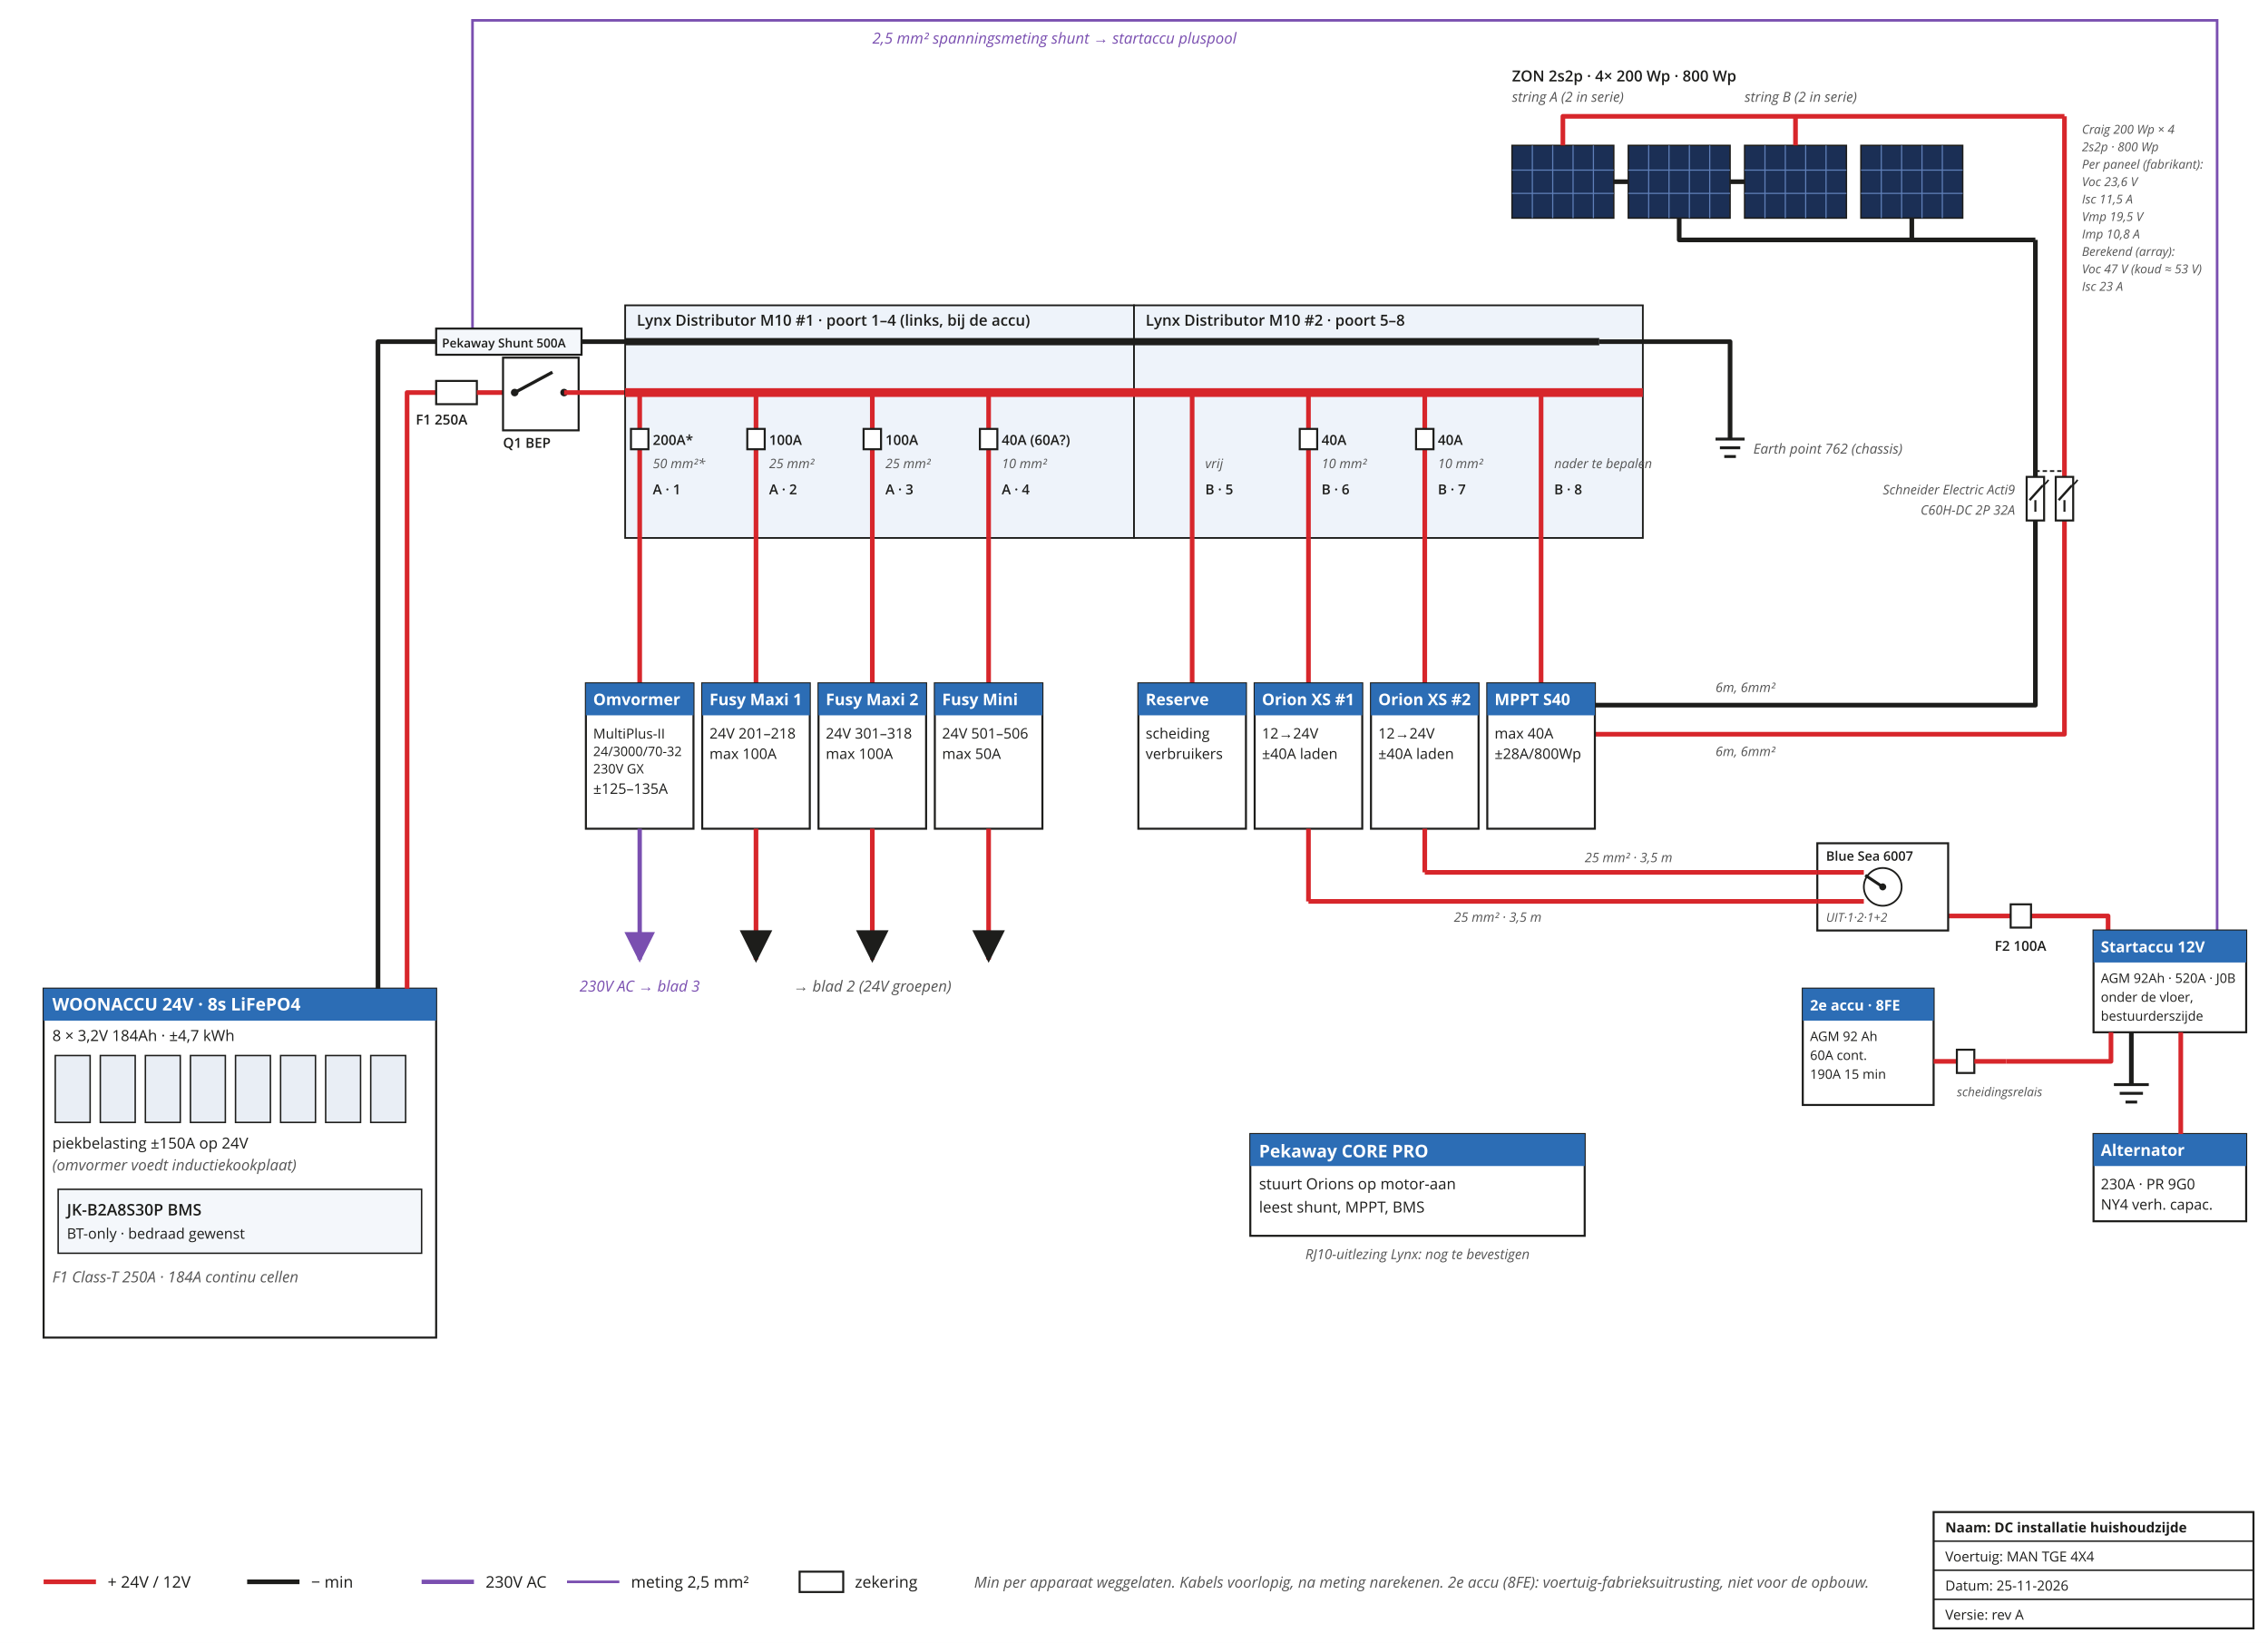
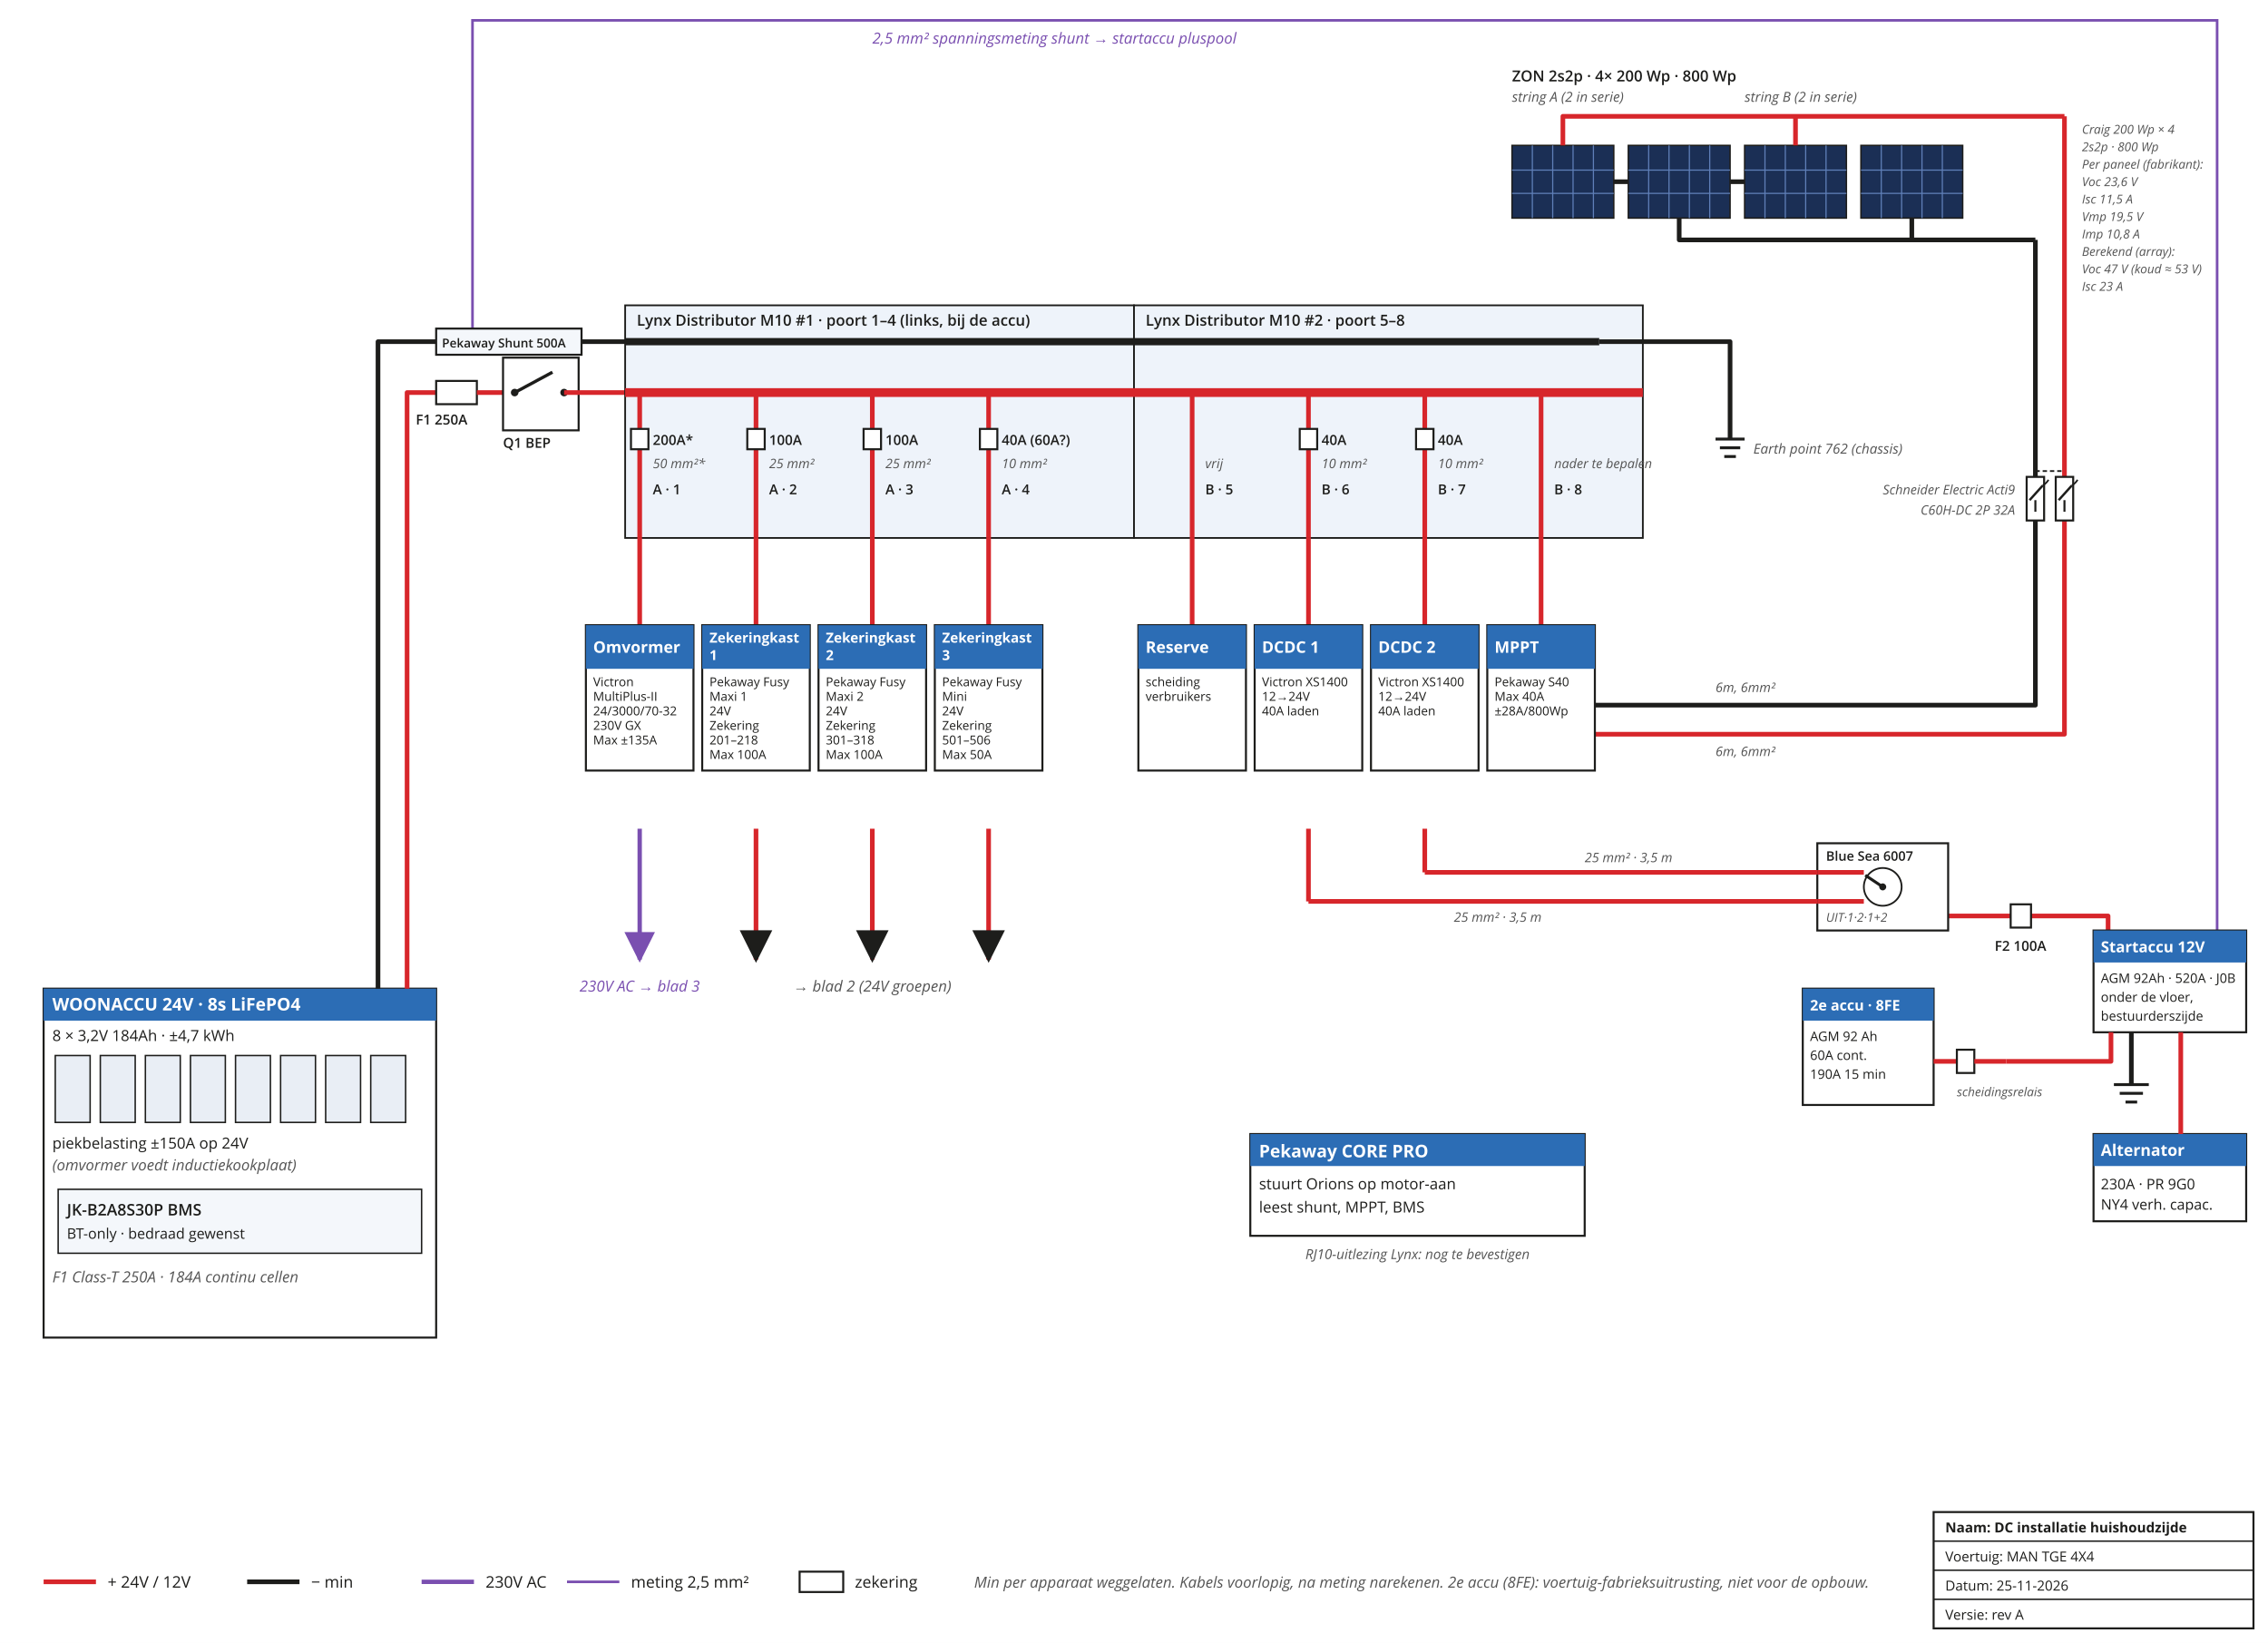
<svg xmlns="http://www.w3.org/2000/svg" viewBox="0 0 1560 1130" role="img" aria-label="Blad 1 energie en laden: woonaccu links onder, Lynx A en B midden met poorten 1 tot 8, zon 2s2p rechtsboven, 12V voertuigdelen rechts.">
  <rect width="100%" height="100%" fill="#fff" />
  <defs>
    <style>.p{stroke:#d7262b;stroke-width:3.2;fill:none;stroke-linejoin:round}
.n{stroke:#1d1d1b;stroke-width:3.2;fill:none;stroke-linejoin:round}
.ac{stroke:#7a4fb0;stroke-width:3;fill:none}
.box{fill:#fff;stroke:#1d1d1b;stroke-width:1.4}
.hd{fill:#2c6db5}
.ht{fill:#fff;font:700 12px 'Open Sans',Arial,sans-serif}
.bt{fill:#1d1d1b;font:400 11px 'Open Sans',Arial,sans-serif}
.lb{fill:#1d1d1b;font:600 11px 'Open Sans',Arial,sans-serif}
.cb{fill:#555;font:italic 400 10.5px 'Open Sans',Arial,sans-serif}
.fz{fill:#fff;stroke:#1d1d1b;stroke-width:1.4}
.fr{fill:#eef3fa;stroke:#1d1d1b;stroke-width:1.2}
.pv{fill:#1b2f55;stroke:#1d1d1b}
</style>
    <marker id="ar" viewBox="0 0 10 10" refX="9" refY="5" markerWidth="7" markerHeight="7" orient="auto-start-reverse">
      <path d="M0 0L10 5L0 10z" fill="#1d1d1b" />
    </marker>
    <marker id="arp" viewBox="0 0 10 10" refX="9" refY="5" markerWidth="7" markerHeight="7" orient="auto-start-reverse">
      <path d="M0 0L10 5L0 10z" fill="#7a4fb0" />
    </marker>
    <g id="pvp">
      <rect width="70" height="50" class="pv" />
      <path d="M0 17H70M0 33H70M14 0V50M28 0V50M42 0V50M56 0V50" stroke="#5f7fb8" stroke-width=".8" />
    </g>
  </defs>
  <g transform="translate(0,40)">
    <use href="#pvp" x="1040" y="60" />
    <use href="#pvp" x="1120" y="60" />
    <use href="#pvp" x="1200" y="60" />
    <use href="#pvp" x="1280" y="60" />
    <path d="M1110 85H1120" class="n" />
    <path d="M1190 85H1200" class="n" />
    <path d="M1075 60V40H1420" class="p" />
    <path d="M1155 110V125H1400" class="n" />
    <path d="M1235 60V40" class="p" />
    <path d="M1315 110V125" class="n" />
    <text x="1432" y="52" class="cb" style="font-size:8.5px">Craig 200 Wp × 4</text>
    <text x="1432" y="64" class="cb" style="font-size:8.5px">2s2p · 800 Wp</text>
    <text x="1432" y="76" class="cb" style="font-size:8.5px">Per paneel (fabrikant):</text>
    <text x="1432" y="88" class="cb" style="font-size:8.5px">Voc 23,6 V</text>
    <text x="1432" y="100" class="cb" style="font-size:8.5px">Isc 11,5 A</text>
    <text x="1432" y="112" class="cb" style="font-size:8.5px">Vmp 19,5 V</text>
    <text x="1432" y="124" class="cb" style="font-size:8.5px">Imp 10,8 A</text>
    <text x="1432" y="136" class="cb" style="font-size:8.5px">Berekend (array):</text>
    <text x="1432" y="148" class="cb" style="font-size:8.5px">Voc 47 V (koud ≈ 53 V)</text>
    <text x="1432" y="160" class="cb" style="font-size:8.5px">Isc 23 A</text>
    <text x="1040" y="30" class="cb" style="font-size:9.5px">string A (2 in serie)</text>
    <text x="1200" y="30" class="cb" style="font-size:9.5px">string B (2 in serie)</text>
    <text x="1040" y="16" class="lb" style="font-size:10.5px">ZON 2s2p · 4× 200 Wp · 800 Wp</text>
    <path d="M1420 40V465H1097" class="p" />
    <text x="1180" y="480" class="cb" style="font-size:9px">6m, 6mm²</text>
    <path d="M1400 125V445H1097" class="n" />
    <text x="1180" y="436" class="cb" style="font-size:9px">6m, 6mm²</text>
    <path d="M1400 284H1420" stroke="#1d1d1b" stroke-width="1.2" stroke-dasharray="3 2" />
    <rect x="1394" y="288" width="12" height="30" fill="#fff" stroke="#1d1d1b" stroke-width="1.4" />
    <path d="M1400 312V304" stroke="#1d1d1b" stroke-width="1.4" />
    <path d="M1396 304L1405 294" stroke="#1d1d1b" stroke-width="1.6" />
    <path d="M1405 294Q1408 292 1409 290" stroke="#1d1d1b" stroke-width="1.2" fill="none" />
    <rect x="1414" y="288" width="12" height="30" fill="#fff" stroke="#1d1d1b" stroke-width="1.4" />
    <path d="M1420 312V304" stroke="#1d1d1b" stroke-width="1.4" />
    <path d="M1416 304L1425 294" stroke="#1d1d1b" stroke-width="1.6" />
    <path d="M1425 294Q1428 292 1429 290" stroke="#1d1d1b" stroke-width="1.2" fill="none" />
    <text x="1386" y="300" class="cb" style="font-size:9px" text-anchor="end">Schneider Electric Acti9</text>
    <text x="1386" y="314" class="cb" style="font-size:9px" text-anchor="end">C60H-DC 2P 32A</text>
    <path d="M325 187V-26H1525V600" stroke="#7a4fb0" stroke-width="1.8" fill="none" />
    <text x="600" y="-10" class="cb" style="fill:#7a4fb0">2,5 mm² spanningsmeting shunt → startaccu pluspool</text>
    <rect x="30" y="640" width="270" height="240" class="box" />
    <rect x="30" y="640" width="270" height="22" class="hd" />
    <text x="36" y="655" class="ht">WOONACCU 24V · 8s LiFePO4</text>
    <text x="36" y="676" class="bt" style="font-size:10.5px">8 × 3,2V 184Ah · ±4,7 kWh</text>
    <rect x="38" y="686" width="24" height="46" fill="#e9eef5" stroke="#1d1d1b" />
    <rect x="69" y="686" width="24" height="46" fill="#e9eef5" stroke="#1d1d1b" />
    <rect x="100" y="686" width="24" height="46" fill="#e9eef5" stroke="#1d1d1b" />
    <rect x="131" y="686" width="24" height="46" fill="#e9eef5" stroke="#1d1d1b" />
    <rect x="162" y="686" width="24" height="46" fill="#e9eef5" stroke="#1d1d1b" />
    <rect x="193" y="686" width="24" height="46" fill="#e9eef5" stroke="#1d1d1b" />
    <rect x="224" y="686" width="24" height="46" fill="#e9eef5" stroke="#1d1d1b" />
    <rect x="255" y="686" width="24" height="46" fill="#e9eef5" stroke="#1d1d1b" />
    <text x="36" y="750" class="bt" style="font-size:10.5px">piekbelasting ±150A op 24V</text>
    <text x="36" y="765" class="cb">(omvormer voedt inductiekookplaat)</text>
    <rect x="40" y="778" width="250" height="44" fill="#f4f7fb" stroke="#1d1d1b" />
    <text x="46" y="796" class="lb">JK-B2A8S30P BMS</text>
    <text x="46" y="812" class="bt" style="font-size:10px">BT-only · bedraad gewenst</text>
    <text x="36" y="842" class="cb">F1 Class-T 250A · 184A continu cellen</text>
    <path d="M260 640V195H300" class="n" />
    <path d="M280 640V230H300" class="p" />
    <path d="M400 195H430" class="n" />
    <rect x="300" y="186" width="100" height="18" class="box" style="fill:#f4f7fb" />
    <text x="304" y="199" class="lb" style="font-size:8.5px">Pekaway Shunt 500A</text>
    <rect x="300" y="222" width="28" height="16" class="fz" />
    <text x="286" y="252" class="lb" style="font-size:9.5px">F1 250A</text>
    <path d="M328 230H346" class="p" />
    <rect x="346" y="206" width="52" height="50" fill="none" stroke="#1d1d1b" stroke-width="1.4" />
    <circle cx="354" cy="230" r="2.6" fill="#1d1d1b" />
    <circle cx="388" cy="230" r="2.6" fill="#1d1d1b" />
    <path d="M354 230L380 216" stroke="#1d1d1b" stroke-width="2.2" />
    <path d="M388 230H430" class="p" />
    <text x="346" y="268" class="lb" style="font-size:9.5px">Q1 BEP</text>
    <rect x="430" y="170" width="350" height="160" class="fr" />
    <text x="438" y="184" class="lb" style="font-size:10.5px">Lynx Distributor M10 #1 · poort 1–4 (links, bij de accu)</text>
    <rect x="780" y="170" width="350" height="160" class="fr" />
    <text x="788" y="184" class="lb" style="font-size:10.5px">Lynx Distributor M10 #2 · poort 5–8</text>
    <path d="M430 195H1100" class="n" style="stroke-width:5" />
    <path d="M430 230H1130" class="p" style="stroke-width:6" />
    <path d="M1100 195H1190V262" class="n" />
    <path d="M1180 262H1200M1183 268H1197M1186 274H1194" stroke="#1d1d1b" stroke-width="2" />
    <text x="1206" y="272" class="cb" style="font-size:9.5px">Earth point 762 (chassis)</text>
    <path d="M440 230V330" class="p" />
    <rect x="434" y="255" width="12" height="14" class="fz" />
    <text x="449" y="266" class="lb" style="font-size:9.5px">200A*</text>
    <text x="449" y="282" class="cb" style="font-size:9px">50 mm²*</text>
    <text x="449" y="300" class="lb" style="font-size:9.5px">A · 1</text>
    <path d="M440 330V430" class="p" />
    <path d="M520 230V330" class="p" />
    <rect x="514" y="255" width="12" height="14" class="fz" />
    <text x="529" y="266" class="lb" style="font-size:9.5px">100A</text>
    <text x="529" y="282" class="cb" style="font-size:9px">25 mm²</text>
    <text x="529" y="300" class="lb" style="font-size:9.5px">A · 2</text>
    <path d="M520 330V430" class="p" />
    <path d="M600 230V330" class="p" />
    <rect x="594" y="255" width="12" height="14" class="fz" />
    <text x="609" y="266" class="lb" style="font-size:9.5px">100A</text>
    <text x="609" y="282" class="cb" style="font-size:9px">25 mm²</text>
    <text x="609" y="300" class="lb" style="font-size:9.5px">A · 3</text>
    <path d="M600 330V430" class="p" />
    <path d="M680 230V330" class="p" />
    <rect x="674" y="255" width="12" height="14" class="fz" />
    <text x="689" y="266" class="lb" style="font-size:9.5px">40A (60A?)</text>
    <text x="689" y="282" class="cb" style="font-size:9px">10 mm²</text>
    <text x="689" y="300" class="lb" style="font-size:9.5px">A · 4</text>
    <path d="M680 330V430" class="p" />
    <path d="M820 230V330" class="p" />
    <text x="829" y="282" class="cb" style="font-size:9px">vrij</text>
    <text x="829" y="300" class="lb" style="font-size:9.5px">B · 5</text>
    <path d="M820 330V430" class="p" />
    <path d="M900 230V330" class="p" />
    <rect x="894" y="255" width="12" height="14" class="fz" />
    <text x="909" y="266" class="lb" style="font-size:9.5px">40A</text>
    <text x="909" y="282" class="cb" style="font-size:9px">10 mm²</text>
    <text x="909" y="300" class="lb" style="font-size:9.5px">B · 6</text>
    <path d="M900 330V430" class="p" />
    <path d="M980 230V330" class="p" />
    <rect x="974" y="255" width="12" height="14" class="fz" />
    <text x="989" y="266" class="lb" style="font-size:9.5px">40A</text>
    <text x="989" y="282" class="cb" style="font-size:9px">10 mm²</text>
    <text x="989" y="300" class="lb" style="font-size:9.5px">B · 7</text>
    <path d="M980 330V430" class="p" />
    <path d="M1060 230V330" class="p" />
    <text x="1069" y="282" class="cb" style="font-size:9px">nader te bepalen</text>
    <text x="1069" y="300" class="lb" style="font-size:9.5px">B · 8</text>
    <path d="M1060 330V430" class="p" />
-     <rect x="403" y="430" width="74" height="100" class="box" />
-     <rect x="403" y="430" width="74" height="22" class="hd" />
-     <text x="408" y="445" class="ht" style="font-size:11px">Omvormer</text>
-     <text x="408" y="468" class="bt" style="font-size:9.5px">MultiPlus-II</text>
-     <text x="408" y="480" class="bt" style="font-size:9px">24/3000/70-32</text>
-     <text x="408" y="492" class="bt" style="font-size:9px">230V GX</text>
-     <text x="408" y="506" class="bt" style="font-size:10px">±125–135A</text>
-     <rect x="483" y="430" width="74" height="100" class="box" />
-     <rect x="483" y="430" width="74" height="22" class="hd" />
-     <text x="488" y="445" class="ht" style="font-size:11px">Fusy Maxi 1</text>
-     <text x="488" y="468" class="bt" style="font-size:10px">24V 201–218</text>
-     <text x="488" y="482" class="bt" style="font-size:10px">max 100A</text>
-     <rect x="563" y="430" width="74" height="100" class="box" />
-     <rect x="563" y="430" width="74" height="22" class="hd" />
-     <text x="568" y="445" class="ht" style="font-size:11px">Fusy Maxi 2</text>
-     <text x="568" y="468" class="bt" style="font-size:10px">24V 301–318</text>
-     <text x="568" y="482" class="bt" style="font-size:10px">max 100A</text>
-     <rect x="643" y="430" width="74" height="100" class="box" />
-     <rect x="643" y="430" width="74" height="22" class="hd" />
-     <text x="648" y="445" class="ht" style="font-size:11px">Fusy Mini</text>
-     <text x="648" y="468" class="bt" style="font-size:10px">24V 501–506</text>
-     <text x="648" y="482" class="bt" style="font-size:10px">max 50A</text>
-     <rect x="783" y="430" width="74" height="100" class="box" />
-     <rect x="783" y="430" width="74" height="22" class="hd" />
-     <text x="788" y="445" class="ht" style="font-size:11px">Reserve</text>
-     <text x="788" y="468" class="bt" style="font-size:10px">scheiding</text>
-     <text x="788" y="482" class="bt" style="font-size:10px">verbruikers</text>
-     <rect x="863" y="430" width="74" height="100" class="box" />
-     <rect x="863" y="430" width="74" height="22" class="hd" />
-     <text x="868" y="445" class="ht" style="font-size:11px">Orion XS #1</text>
-     <text x="868" y="468" class="bt" style="font-size:10px">12→24V</text>
-     <text x="868" y="482" class="bt" style="font-size:10px">±40A laden</text>
-     <rect x="943" y="430" width="74" height="100" class="box" />
-     <rect x="943" y="430" width="74" height="22" class="hd" />
-     <text x="948" y="445" class="ht" style="font-size:11px">Orion XS #2</text>
-     <text x="948" y="468" class="bt" style="font-size:10px">12→24V</text>
-     <text x="948" y="482" class="bt" style="font-size:10px">±40A laden</text>
-     <rect x="1023" y="430" width="74" height="100" class="box" />
-     <rect x="1023" y="430" width="74" height="22" class="hd" />
-     <text x="1028" y="445" class="ht" style="font-size:11px">MPPT S40</text>
-     <text x="1028" y="468" class="bt" style="font-size:10px">max 40A</text>
-     <text x="1028" y="482" class="bt" style="font-size:10px">±28A/800Wp</text>
    <path d="M440 530V620" class="ac" marker-end="url(#arp)" />
    <text x="440" y="642" class="cb" text-anchor="middle" style="fill:#7a4fb0">230V AC → blad 3</text>
    <path d="M520 530V620" class="p" marker-end="url(#ar)" />
    <path d="M600 530V620" class="p" marker-end="url(#ar)" />
    <path d="M680 530V620" class="p" marker-end="url(#ar)" />
    <text x="600" y="642" class="cb" text-anchor="middle">→ blad 2 (24V groepen)</text>
    <path d="M1450 600V590H1340" class="p" />
    <rect x="1383" y="582" width="14" height="16" class="fz" />
    <text x="1372" y="614" class="lb" style="font-size:9.5px">F2 100A</text>
    <rect x="1250" y="540" width="90" height="60" class="box" />
    <circle cx="1295" cy="570" r="13" fill="#fff" stroke="#1d1d1b" stroke-width="1.2" />
    <circle cx="1295" cy="570" r="2.4" fill="#1d1d1b" />
    <path d="M1295 570L1283 562" stroke="#1d1d1b" stroke-width="2" />
    <text x="1256" y="552" class="lb" style="font-size:9px">Blue Sea 6007</text>
    <text x="1256" y="594" class="cb" style="font-size:8.5px">UIT·1·2·1+2</text>
    <path d="M1250 560H1282" class="p" />
    <path d="M1250 580H1282" class="p" />
    <path d="M980 560V530" class="p" />
    <path d="M980 560H1250" class="p" />
    <path d="M900 580V530" class="p" />
    <path d="M900 580H1250" class="p" />
    <text x="1090" y="553" class="cb" style="font-size:9px">25 mm² · 3,5 m</text>
    <text x="1000" y="594" class="cb" style="font-size:9px">25 mm² · 3,5 m</text>
    <rect x="1440" y="600" width="105" height="70" class="box" />
    <rect x="1440" y="600" width="105" height="22" class="hd" />
    <text x="1445" y="615" class="ht" style="font-size:10.5px">Startaccu 12V</text>
    <text x="1445" y="636" class="bt" style="font-size:9px">AGM 92Ah · 520A · J0B</text>
    <text x="1445" y="649" class="bt" style="font-size:9px">onder de vloer,</text>
    <text x="1445" y="662" class="bt" style="font-size:9px">bestuurderszijde</text>
    <rect x="1240" y="640" width="90" height="80" class="box" />
    <rect x="1240" y="640" width="90" height="22" class="hd" />
    <text x="1245" y="655" class="ht" style="font-size:10px">2e accu · 8FE</text>
    <text x="1245" y="676" class="bt" style="font-size:9px">AGM 92 Ah</text>
    <text x="1245" y="689" class="bt" style="font-size:9px">60A cont.</text>
    <text x="1245" y="702" class="bt" style="font-size:9px">190A 15 min</text>
    <path d="M1330 690H1346" class="p" />
    <rect x="1346" y="682" width="12" height="16" class="fz" />
    <path d="M1358 690H1380" class="p" />
    <text x="1346" y="714" class="cb" style="font-size:8.5px">scheidingsrelais</text>
    <path d="M1380 690H1452V670" class="p" />
    <path d="M1466 670V706" class="n" />
    <path d="M1454 706H1478M1458 712H1474M1462 718H1470" stroke="#1d1d1b" stroke-width="2" />
    <rect x="1440" y="740" width="105" height="60" class="box" />
    <rect x="1440" y="740" width="105" height="22" class="hd" />
    <text x="1445" y="755" class="ht" style="font-size:11px">Alternator</text>
    <text x="1445" y="778" class="bt" style="font-size:10px">230A · PR 9G0</text>
    <text x="1445" y="792" class="bt" style="font-size:10px">NY4 verh. capac.</text>
    <path d="M1500 740V670" class="p" />
    <rect x="860" y="740" width="230" height="70" class="box" />
    <rect x="860" y="740" width="230" height="22" class="hd" />
    <text x="866" y="756" class="ht">Pekaway CORE PRO</text>
    <text x="866" y="778" class="bt" style="font-size:10.5px">stuurt Orions op motor-aan</text>
    <text x="866" y="794" class="bt" style="font-size:10.5px">leest shunt, MPPT, BMS</text>
    <text x="975" y="826" class="cb" text-anchor="middle" style="font-size:9.5px">RJ10-uitlezing Lynx: nog te bevestigen</text>
    <g transform="translate(30,1040)">
      <path d="M0 8H36" class="p" />
      <text x="44" y="12" class="bt">+ 24V / 12V</text>
      <path d="M140 8H176" class="n" />
      <text x="184" y="12" class="bt">− min</text>
      <path d="M260 8H296" class="ac" />
      <text x="304" y="12" class="bt">230V AC</text>
      <path d="M360 8H396" stroke="#7a4fb0" stroke-width="1.8" />
      <text x="404" y="12" class="bt">meting 2,5 mm²</text>
      <rect x="520" y="1" width="30" height="14" class="fz" />
      <text x="558" y="12" class="bt">zekering</text>
      <text x="640" y="12" class="cb">Min per apparaat weggelaten. Kabels voorlopig, na meting narekenen. 2e accu (8FE): voertuig-fabrieksuitrusting, niet voor de opbouw.</text>
    </g>
  </g>
+   <rect x="403" y="430" width="74" height="100" class="box" />
+   <rect x="403" y="430" width="74" height="30" class="hd" />
+   <text x="408" y="449" class="ht" style="font-size:11px">Omvormer</text>
+   <text x="408" y="472" class="bt" style="font-size:8.5px">Victron</text>
+   <text x="408" y="482" class="bt" style="font-size:8.5px">MultiPlus-II</text>
+   <text x="408" y="492" class="bt" style="font-size:8.5px">24/3000/70-32</text>
+   <text x="408" y="502" class="bt" style="font-size:8.5px">230V GX</text>
+   <text x="408" y="512" class="bt" style="font-size:8.5px">Max ±135A</text>
+   <rect x="483" y="430" width="74" height="100" class="box" />
+   <rect x="483" y="430" width="74" height="30" class="hd" />
+   <text x="488" y="442" class="ht" style="font-size:9.5px">Zekeringkast</text>
+   <text x="488" y="454" class="ht" style="font-size:9.5px">1</text>
+   <text x="488" y="472" class="bt" style="font-size:8.5px">Pekaway Fusy</text>
+   <text x="488" y="482" class="bt" style="font-size:8.5px">Maxi 1</text>
+   <text x="488" y="492" class="bt" style="font-size:8.5px">24V</text>
+   <text x="488" y="502" class="bt" style="font-size:8.5px">Zekering</text>
+   <text x="488" y="512" class="bt" style="font-size:8.5px">201–218</text>
+   <text x="488" y="522" class="bt" style="font-size:8.5px">Max 100A</text>
+   <rect x="563" y="430" width="74" height="100" class="box" />
+   <rect x="563" y="430" width="74" height="30" class="hd" />
+   <text x="568" y="442" class="ht" style="font-size:9.5px">Zekeringkast</text>
+   <text x="568" y="454" class="ht" style="font-size:9.5px">2</text>
+   <text x="568" y="472" class="bt" style="font-size:8.5px">Pekaway Fusy</text>
+   <text x="568" y="482" class="bt" style="font-size:8.5px">Maxi 2</text>
+   <text x="568" y="492" class="bt" style="font-size:8.5px">24V</text>
+   <text x="568" y="502" class="bt" style="font-size:8.5px">Zekering</text>
+   <text x="568" y="512" class="bt" style="font-size:8.5px">301–318</text>
+   <text x="568" y="522" class="bt" style="font-size:8.5px">Max 100A</text>
+   <rect x="643" y="430" width="74" height="100" class="box" />
+   <rect x="643" y="430" width="74" height="30" class="hd" />
+   <text x="648" y="442" class="ht" style="font-size:9.5px">Zekeringkast</text>
+   <text x="648" y="454" class="ht" style="font-size:9.5px">3</text>
+   <text x="648" y="472" class="bt" style="font-size:8.5px">Pekaway Fusy</text>
+   <text x="648" y="482" class="bt" style="font-size:8.5px">Mini</text>
+   <text x="648" y="492" class="bt" style="font-size:8.5px">24V</text>
+   <text x="648" y="502" class="bt" style="font-size:8.5px">Zekering</text>
+   <text x="648" y="512" class="bt" style="font-size:8.5px">501–506</text>
+   <text x="648" y="522" class="bt" style="font-size:8.5px">Max 50A</text>
+   <rect x="783" y="430" width="74" height="100" class="box" />
+   <rect x="783" y="430" width="74" height="30" class="hd" />
+   <text x="788" y="449" class="ht" style="font-size:11px">Reserve</text>
+   <text x="788" y="472" class="bt" style="font-size:8.5px">scheiding</text>
+   <text x="788" y="482" class="bt" style="font-size:8.5px">verbruikers</text>
+   <rect x="863" y="430" width="74" height="100" class="box" />
+   <rect x="863" y="430" width="74" height="30" class="hd" />
+   <text x="868" y="449" class="ht" style="font-size:11px">DCDC 1</text>
+   <text x="868" y="472" class="bt" style="font-size:8.5px">Victron XS1400</text>
+   <text x="868" y="482" class="bt" style="font-size:8.5px">12→24V</text>
+   <text x="868" y="492" class="bt" style="font-size:8.5px">40A laden</text>
+   <rect x="943" y="430" width="74" height="100" class="box" />
+   <rect x="943" y="430" width="74" height="30" class="hd" />
+   <text x="948" y="449" class="ht" style="font-size:11px">DCDC 2</text>
+   <text x="948" y="472" class="bt" style="font-size:8.5px">Victron XS1400</text>
+   <text x="948" y="482" class="bt" style="font-size:8.5px">12→24V</text>
+   <text x="948" y="492" class="bt" style="font-size:8.5px">40A laden</text>
+   <rect x="1023" y="430" width="74" height="100" class="box" />
+   <rect x="1023" y="430" width="74" height="30" class="hd" />
+   <text x="1028" y="449" class="ht" style="font-size:11px">MPPT</text>
+   <text x="1028" y="472" class="bt" style="font-size:8.5px">Pekaway S40</text>
+   <text x="1028" y="482" class="bt" style="font-size:8.5px">Max 40A</text>
+   <text x="1028" y="492" class="bt" style="font-size:8.5px">±28A/800Wp</text>
  <g font-family="Open Sans,Arial,sans-serif">
    <rect x="1330" y="1040" width="220" height="80" fill="#fff" stroke="#1d1d1b" stroke-width="1.4" />
    <path d="M1330 1060H1550M1330 1080H1550M1330 1100H1550" stroke="#1d1d1b" stroke-width="1" />
    <text x="1338" y="1054" font-size="9.5" font-weight="700" fill="#1d1d1b">Naam: DC installatie huishoudzijde</text>
    <text x="1338" y="1074" font-size="9.5" fill="#1d1d1b">Voertuig: MAN TGE 4X4</text>
    <text x="1338" y="1094" font-size="9.5" fill="#1d1d1b">Datum: 25-11-2026</text>
    <text x="1338" y="1114" font-size="9.5" fill="#1d1d1b">Versie: rev A</text>
  </g>
</svg>
